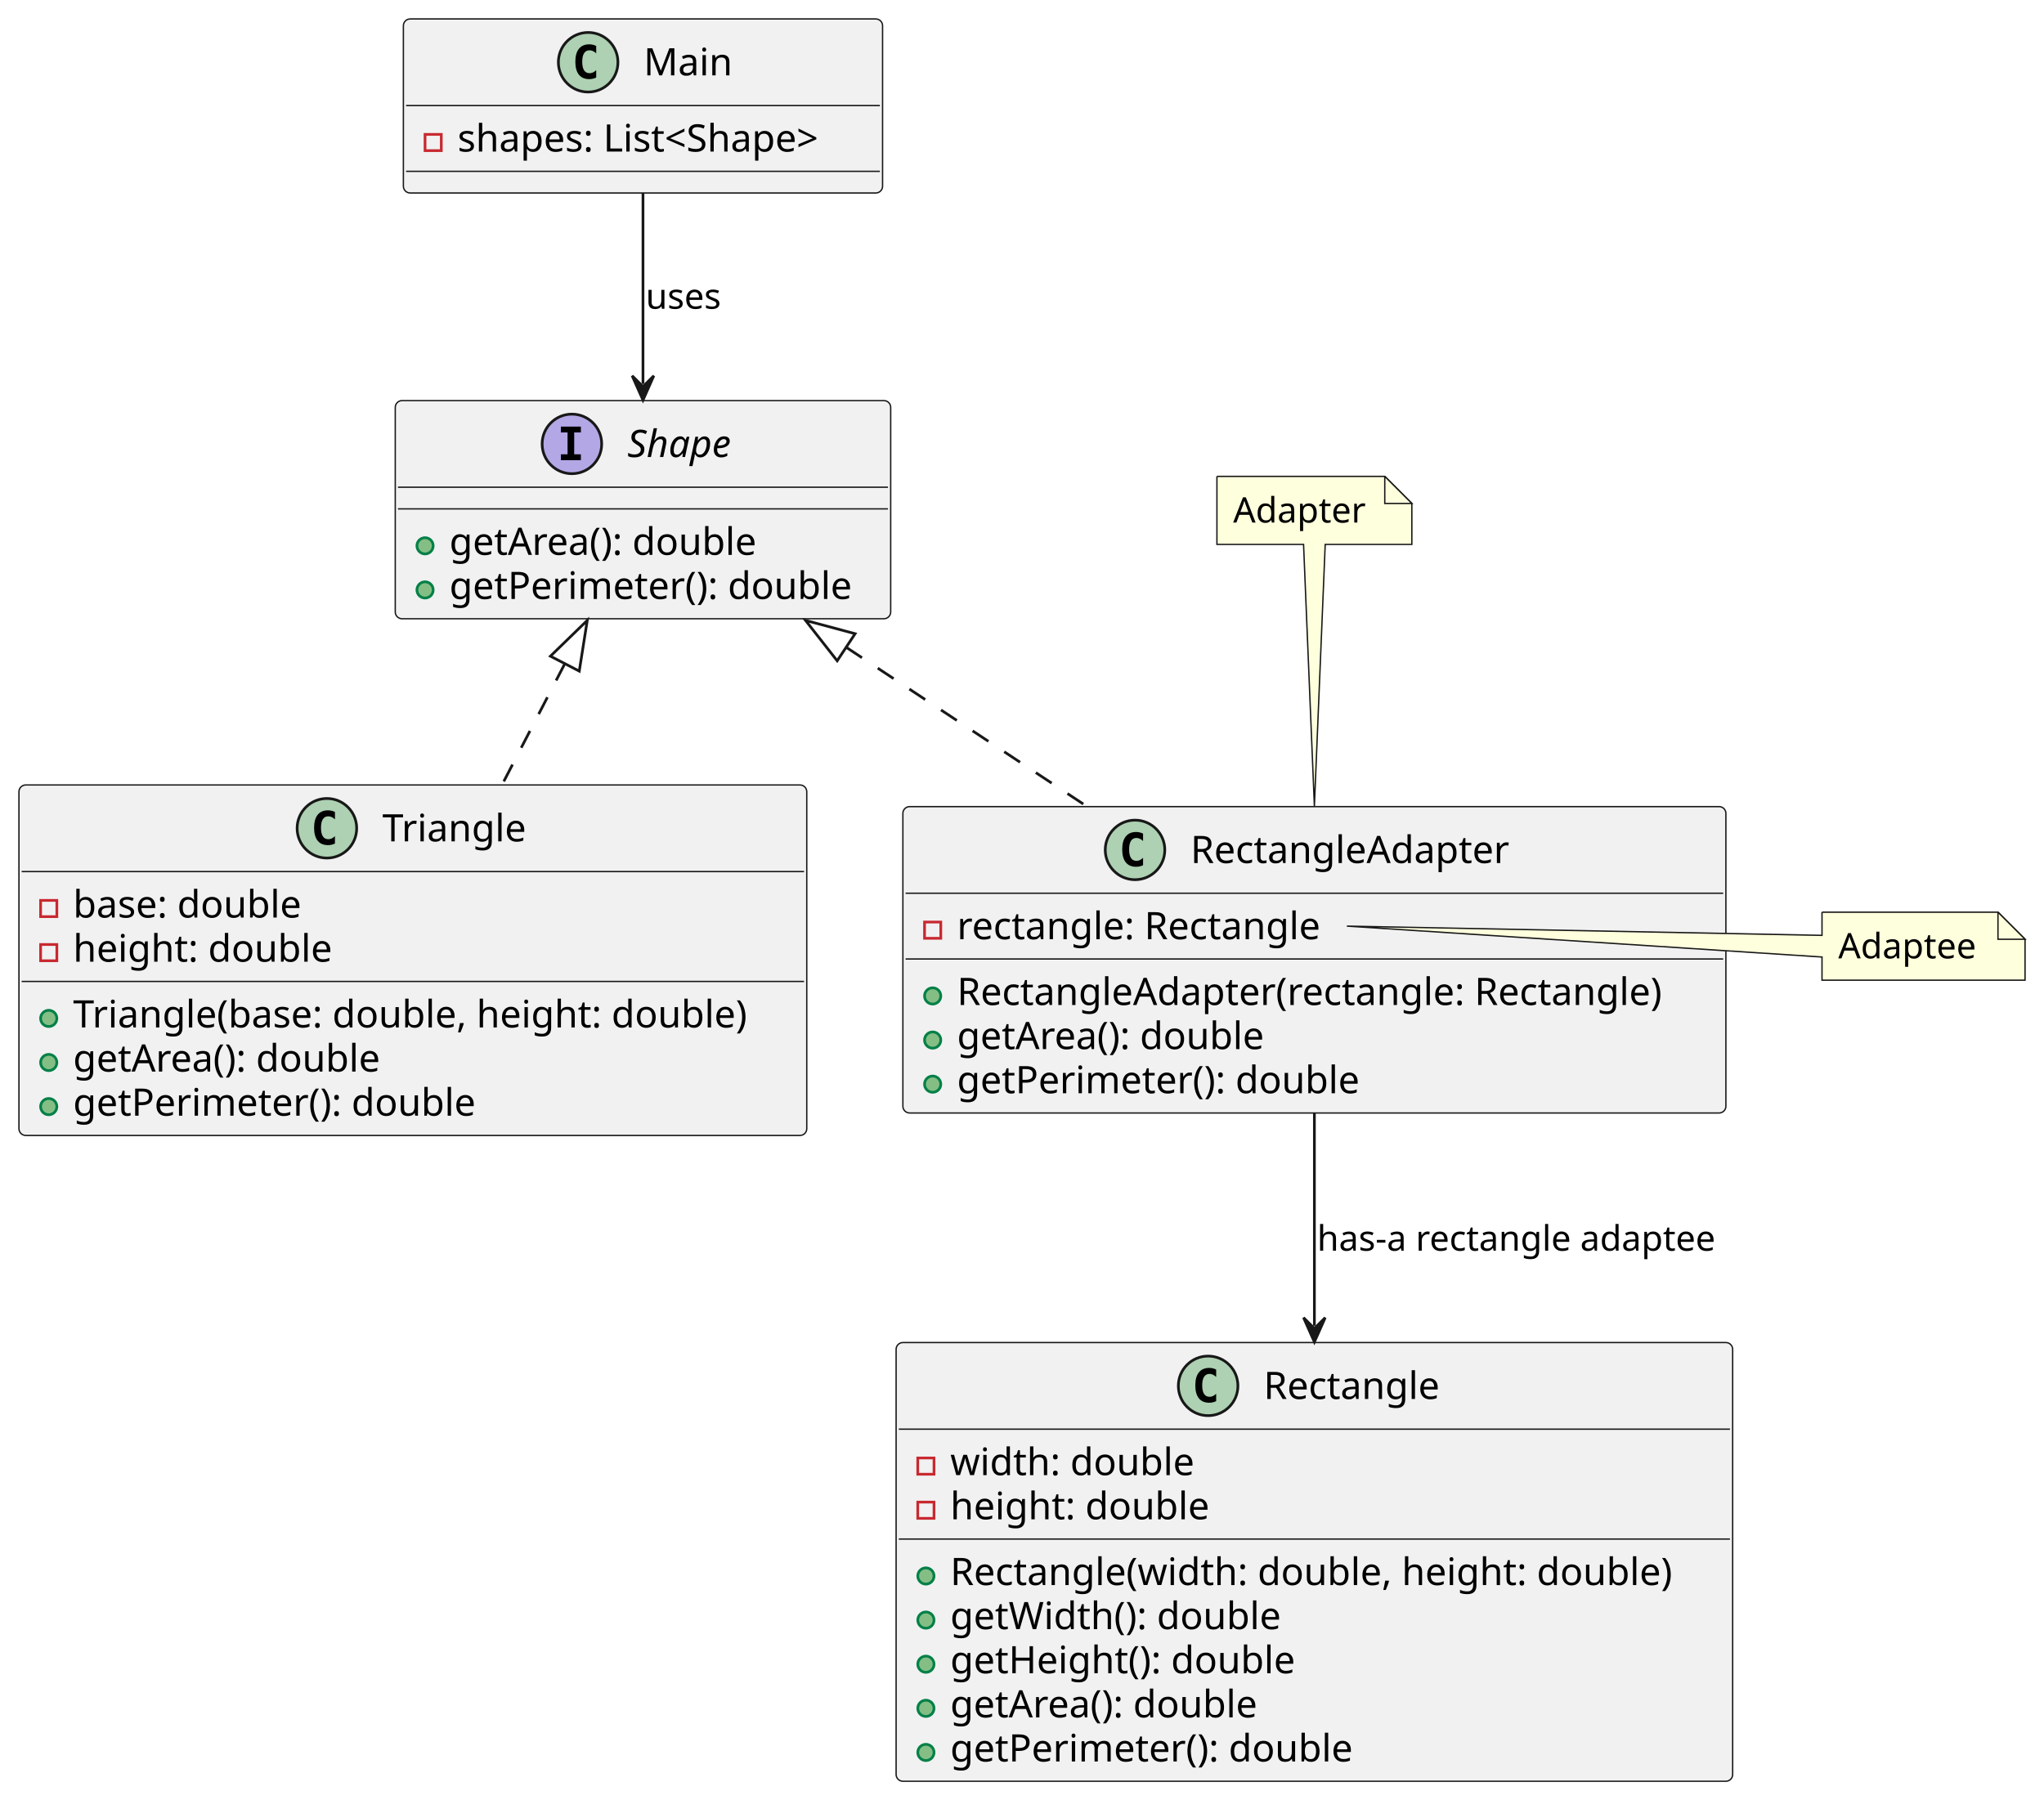
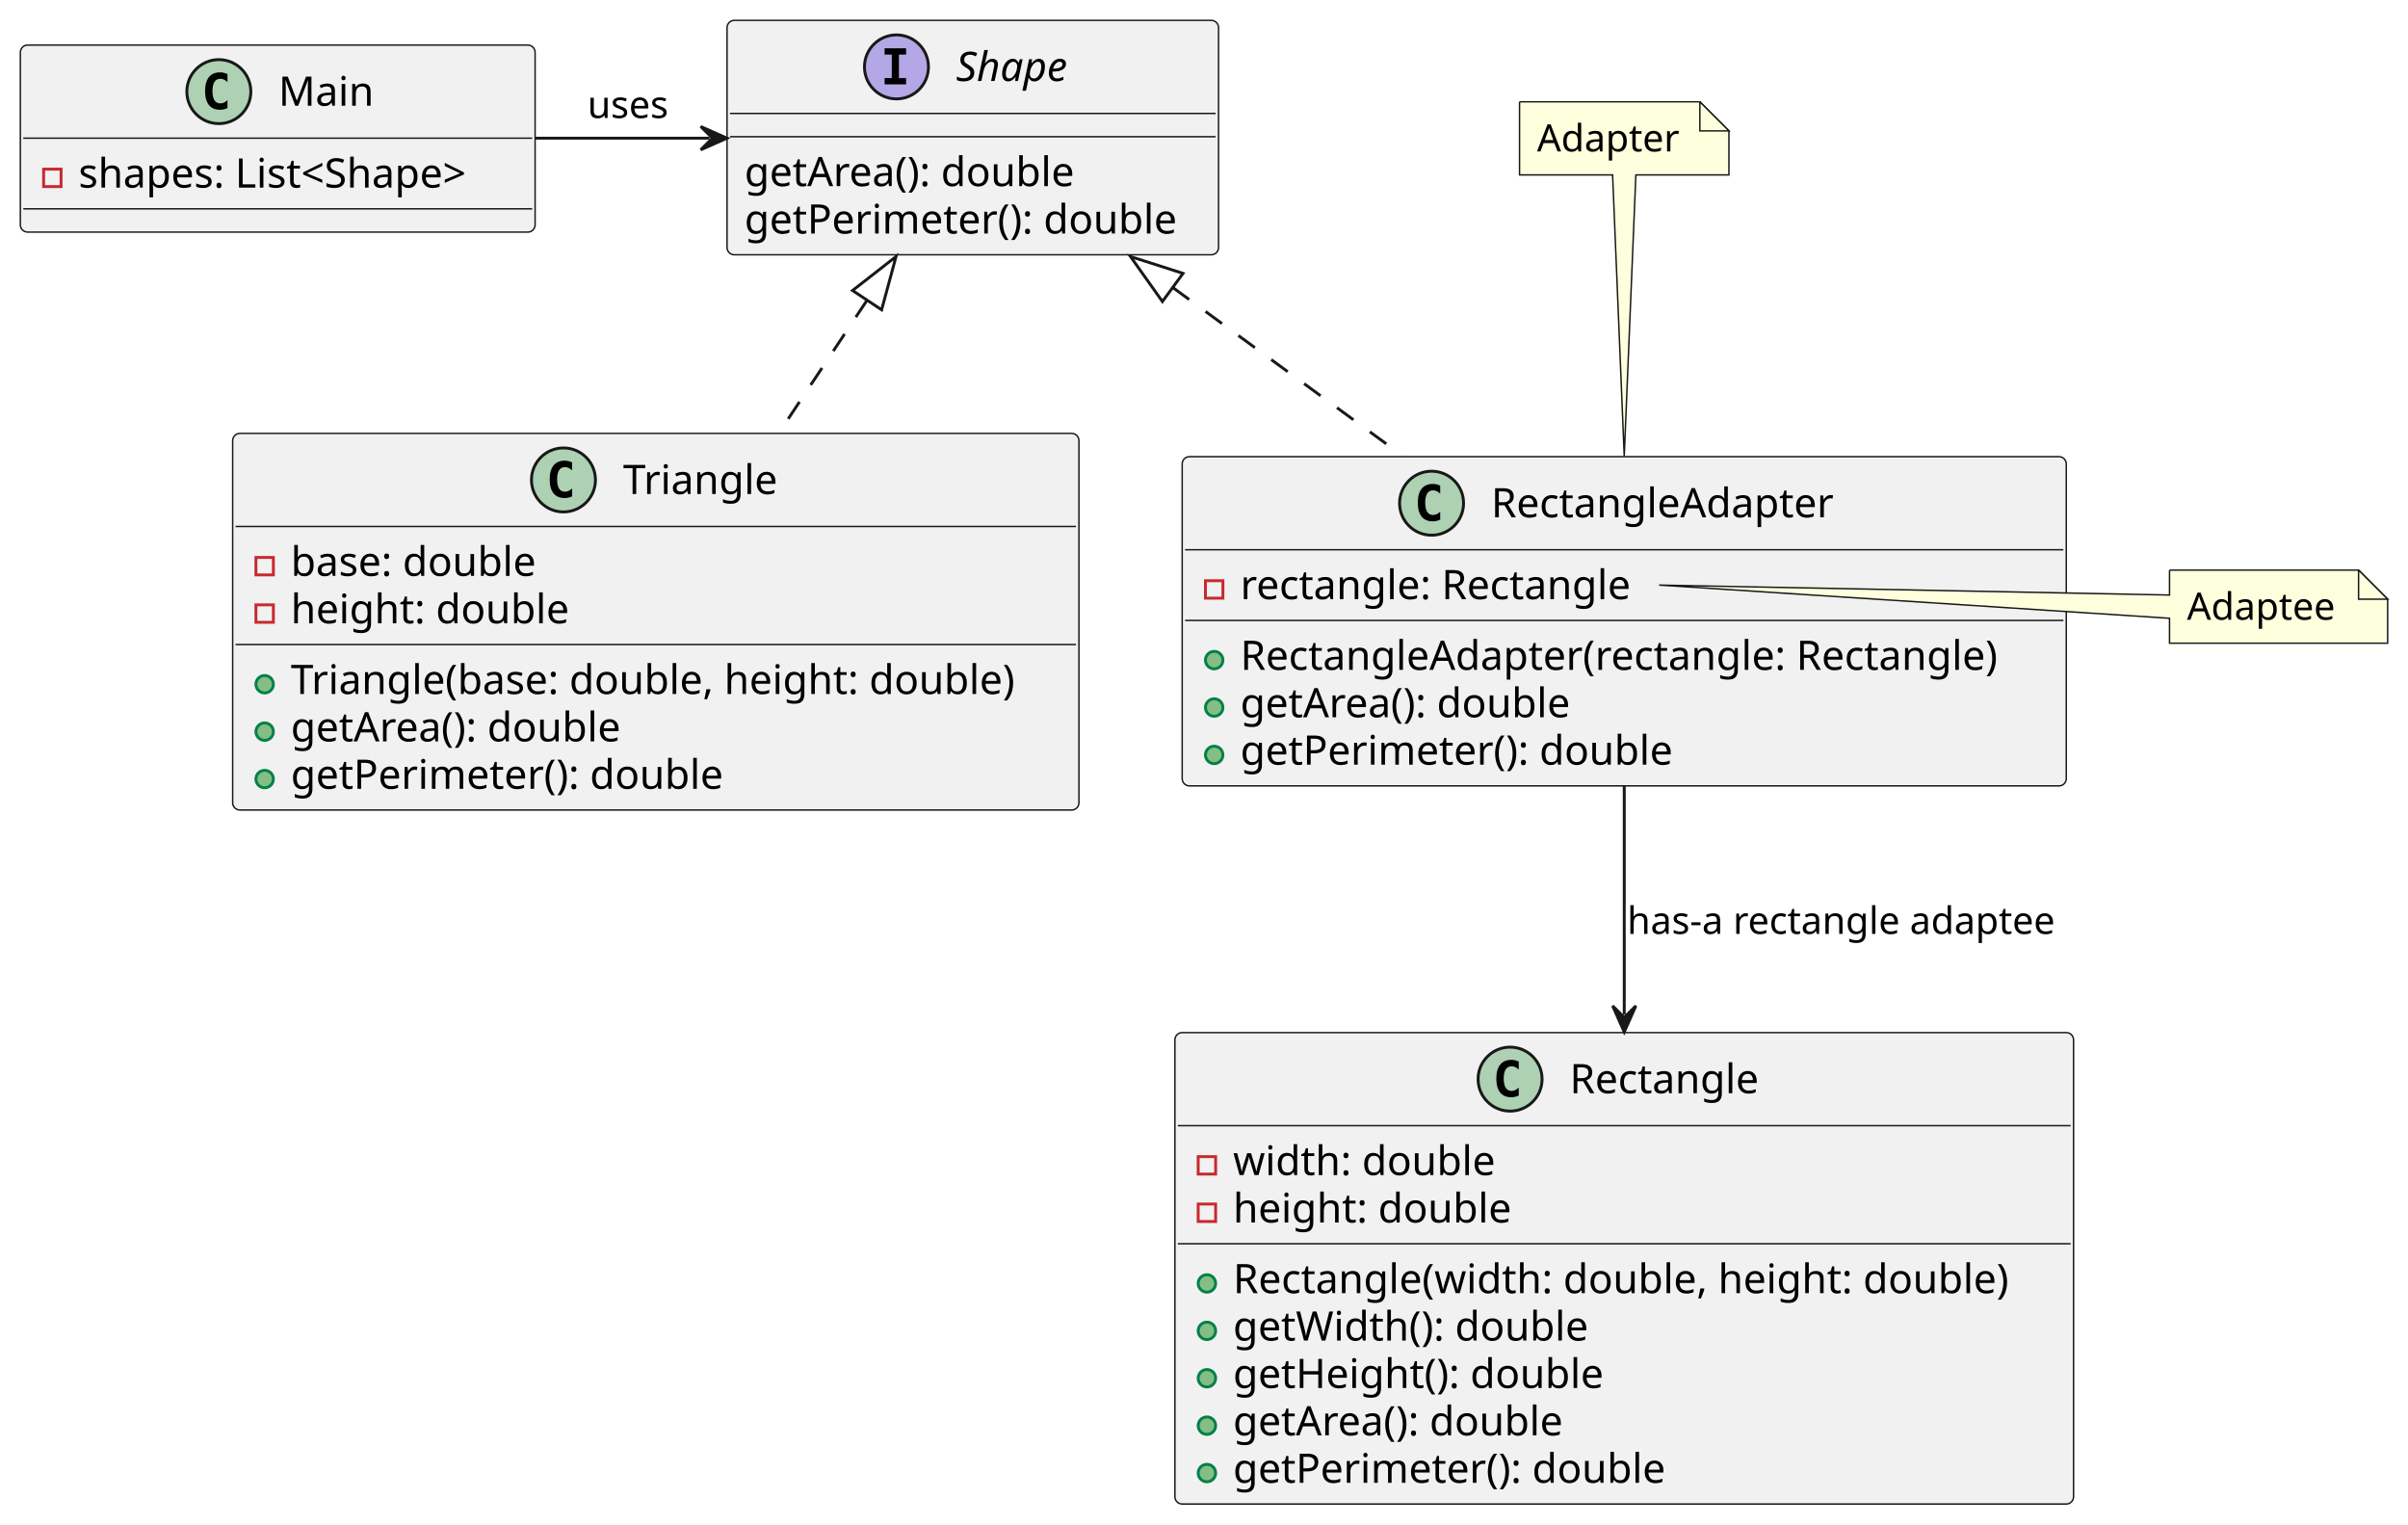
- <svg xmlns="http://www.w3.org/2000/svg" contentStyleType="text/css" height="665px" preserveAspectRatio="none" style="width:755px;height:665px;background:#FFFFFF;" version="1.1" viewBox="0 0 755 665" width="755px" zoomAndPan="magnify">
+ <svg xmlns="http://www.w3.org/2000/svg" contentStyleType="text/css" height="524px" preserveAspectRatio="none" style="width:828px;height:524px;background:#FFFFFF;" version="1.1" viewBox="0 0 828 524" width="828px" zoomAndPan="magnify">
  <defs />
  <g>
    <g id="elem_Shape">
-       <rect codeLine="1" fill="#F1F1F1" height="80.594" id="Shape" rx="2.5" ry="2.5" style="stroke:#181818;stroke-width:0.5;" width="183" x="146" y="148" />
-       <ellipse cx="211.25" cy="164" fill="#B4A7E5" rx="11" ry="11" style="stroke:#181818;stroke-width:1.0;" />
-       <path d="M207.172,159.766 L207.172,157.609 L214.562,157.609 L214.562,159.766 L212.094,159.766 L212.094,167.844 L214.562,167.844 L214.562,170 L207.172,170 L207.172,167.844 L209.641,167.844 L209.641,159.766 L207.172,159.766 Z " fill="#000000" />
-       <text fill="#000000" font-family="sans-serif" font-size="14" font-style="italic" lengthAdjust="spacing" textLength="44" x="231.75" y="168.847">Shape</text>
-       <line style="stroke:#181818;stroke-width:0.5;" x1="147" x2="328" y1="180" y2="180" />
-       <line style="stroke:#181818;stroke-width:0.5;" x1="147" x2="328" y1="188" y2="188" />
-       <ellipse cx="157" cy="201.648" fill="#84BE84" rx="3" ry="3" style="stroke:#038048;stroke-width:1.0;" />
-       <text fill="#000000" font-family="sans-serif" font-size="14" lengthAdjust="spacing" textLength="121" x="166" y="204.995">getArea(): double</text>
-       <ellipse cx="157" cy="217.945" fill="#84BE84" rx="3" ry="3" style="stroke:#038048;stroke-width:1.0;" />
-       <text fill="#000000" font-family="sans-serif" font-size="14" lengthAdjust="spacing" textLength="157" x="166" y="221.292">getPerimeter(): double</text>
+       <rect codeLine="1" fill="#F1F1F1" height="80.594" id="Shape" rx="2.5" ry="2.5" style="stroke:#181818;stroke-width:0.5;" width="169" x="250" y="7" />
+       <ellipse cx="308.25" cy="23" fill="#B4A7E5" rx="11" ry="11" style="stroke:#181818;stroke-width:1.0;" />
+       <path d="M304.172,18.766 L304.172,16.609 L311.562,16.609 L311.562,18.766 L309.094,18.766 L309.094,26.844 L311.562,26.844 L311.562,29 L304.172,29 L304.172,26.844 L306.641,26.844 L306.641,18.766 L304.172,18.766 Z " fill="#000000" />
+       <text fill="#000000" font-family="sans-serif" font-size="14" font-style="italic" lengthAdjust="spacing" textLength="44" x="328.75" y="27.847">Shape</text>
+       <line style="stroke:#181818;stroke-width:0.5;" x1="251" x2="418" y1="39" y2="39" />
+       <line style="stroke:#181818;stroke-width:0.5;" x1="251" x2="418" y1="47" y2="47" />
+       <text fill="#000000" font-family="sans-serif" font-size="14" lengthAdjust="spacing" textLength="121" x="256" y="63.995">getArea(): double</text>
+       <text fill="#000000" font-family="sans-serif" font-size="14" lengthAdjust="spacing" textLength="157" x="256" y="80.292">getPerimeter(): double</text>
    </g>
    <g id="elem_Triangle">
-       <rect codeLine="5" fill="#F1F1F1" height="129.484" id="Triangle" rx="2.5" ry="2.5" style="stroke:#181818;stroke-width:0.5;" width="291" x="7" y="290" />
-       <ellipse cx="120.75" cy="306" fill="#ADD1B2" rx="11" ry="11" style="stroke:#181818;stroke-width:1.0;" />
-       <path d="M123.719,311.641 Q123.141,311.938 122.5,312.078 Q121.859,312.234 121.156,312.234 Q118.656,312.234 117.328,310.594 Q116.016,308.938 116.016,305.812 Q116.016,302.688 117.328,301.031 Q118.656,299.375 121.156,299.375 Q121.859,299.375 122.5,299.531 Q123.156,299.688 123.719,299.984 L123.719,302.703 Q123.094,302.125 122.5,301.859 Q121.906,301.578 121.281,301.578 Q119.938,301.578 119.25,302.656 Q118.562,303.719 118.562,305.812 Q118.562,307.906 119.25,308.984 Q119.938,310.047 121.281,310.047 Q121.906,310.047 122.5,309.781 Q123.094,309.5 123.719,308.922 L123.719,311.641 Z " fill="#000000" />
-       <text fill="#000000" font-family="sans-serif" font-size="14" lengthAdjust="spacing" textLength="55" x="141.25" y="310.847">Triangle</text>
-       <line style="stroke:#181818;stroke-width:0.5;" x1="8" x2="297" y1="322" y2="322" />
-       <rect fill="none" height="6" style="stroke:#C82930;stroke-width:1.0;" width="6" x="15" y="332.648" />
-       <text fill="#000000" font-family="sans-serif" font-size="14" lengthAdjust="spacing" textLength="91" x="27" y="338.995">base: double</text>
-       <rect fill="none" height="6" style="stroke:#C82930;stroke-width:1.0;" width="6" x="15" y="348.945" />
-       <text fill="#000000" font-family="sans-serif" font-size="14" lengthAdjust="spacing" textLength="101" x="27" y="355.292">height: double</text>
-       <line style="stroke:#181818;stroke-width:0.5;" x1="8" x2="297" y1="362.594" y2="362.594" />
-       <ellipse cx="18" cy="376.242" fill="#84BE84" rx="3" ry="3" style="stroke:#038048;stroke-width:1.0;" />
-       <text fill="#000000" font-family="sans-serif" font-size="14" lengthAdjust="spacing" textLength="265" x="27" y="379.589">Triangle(base: double, height: double)</text>
-       <ellipse cx="18" cy="392.539" fill="#84BE84" rx="3" ry="3" style="stroke:#038048;stroke-width:1.0;" />
-       <text fill="#000000" font-family="sans-serif" font-size="14" lengthAdjust="spacing" textLength="121" x="27" y="395.886">getArea(): double</text>
-       <ellipse cx="18" cy="408.836" fill="#84BE84" rx="3" ry="3" style="stroke:#038048;stroke-width:1.0;" />
-       <text fill="#000000" font-family="sans-serif" font-size="14" lengthAdjust="spacing" textLength="157" x="27" y="412.183">getPerimeter(): double</text>
+       <rect codeLine="5" fill="#F1F1F1" height="129.484" id="Triangle" rx="2.5" ry="2.5" style="stroke:#181818;stroke-width:0.5;" width="291" x="80" y="149" />
+       <ellipse cx="193.75" cy="165" fill="#ADD1B2" rx="11" ry="11" style="stroke:#181818;stroke-width:1.0;" />
+       <path d="M196.719,170.641 Q196.141,170.938 195.5,171.078 Q194.859,171.234 194.156,171.234 Q191.656,171.234 190.328,169.594 Q189.016,167.938 189.016,164.812 Q189.016,161.688 190.328,160.031 Q191.656,158.375 194.156,158.375 Q194.859,158.375 195.5,158.531 Q196.156,158.688 196.719,158.984 L196.719,161.703 Q196.094,161.125 195.5,160.859 Q194.906,160.578 194.281,160.578 Q192.938,160.578 192.25,161.656 Q191.562,162.719 191.562,164.812 Q191.562,166.906 192.25,167.984 Q192.938,169.047 194.281,169.047 Q194.906,169.047 195.5,168.781 Q196.094,168.5 196.719,167.922 L196.719,170.641 Z " fill="#000000" />
+       <text fill="#000000" font-family="sans-serif" font-size="14" lengthAdjust="spacing" textLength="55" x="214.25" y="169.847">Triangle</text>
+       <line style="stroke:#181818;stroke-width:0.5;" x1="81" x2="370" y1="181" y2="181" />
+       <rect fill="none" height="6" style="stroke:#C82930;stroke-width:1.0;" width="6" x="88" y="191.648" />
+       <text fill="#000000" font-family="sans-serif" font-size="14" lengthAdjust="spacing" textLength="91" x="100" y="197.995">base: double</text>
+       <rect fill="none" height="6" style="stroke:#C82930;stroke-width:1.0;" width="6" x="88" y="207.945" />
+       <text fill="#000000" font-family="sans-serif" font-size="14" lengthAdjust="spacing" textLength="101" x="100" y="214.292">height: double</text>
+       <line style="stroke:#181818;stroke-width:0.5;" x1="81" x2="370" y1="221.594" y2="221.594" />
+       <ellipse cx="91" cy="235.242" fill="#84BE84" rx="3" ry="3" style="stroke:#038048;stroke-width:1.0;" />
+       <text fill="#000000" font-family="sans-serif" font-size="14" lengthAdjust="spacing" textLength="265" x="100" y="238.589">Triangle(base: double, height: double)</text>
+       <ellipse cx="91" cy="251.539" fill="#84BE84" rx="3" ry="3" style="stroke:#038048;stroke-width:1.0;" />
+       <text fill="#000000" font-family="sans-serif" font-size="14" lengthAdjust="spacing" textLength="121" x="100" y="254.886">getArea(): double</text>
+       <ellipse cx="91" cy="267.836" fill="#84BE84" rx="3" ry="3" style="stroke:#038048;stroke-width:1.0;" />
+       <text fill="#000000" font-family="sans-serif" font-size="14" lengthAdjust="spacing" textLength="157" x="100" y="271.183">getPerimeter(): double</text>
    </g>
    <g id="elem_Rectangle">
-       <rect codeLine="12" fill="#F1F1F1" height="162.078" id="Rectangle" rx="2.5" ry="2.5" style="stroke:#181818;stroke-width:0.5;" width="309" x="331" y="496" />
-       <ellipse cx="446.25" cy="512" fill="#ADD1B2" rx="11" ry="11" style="stroke:#181818;stroke-width:1.0;" />
-       <path d="M449.219,517.641 Q448.641,517.938 448,518.078 Q447.359,518.234 446.656,518.234 Q444.156,518.234 442.828,516.594 Q441.516,514.938 441.516,511.812 Q441.516,508.688 442.828,507.031 Q444.156,505.375 446.656,505.375 Q447.359,505.375 448,505.531 Q448.656,505.688 449.219,505.984 L449.219,508.703 Q448.594,508.125 448,507.859 Q447.406,507.578 446.781,507.578 Q445.438,507.578 444.75,508.656 Q444.062,509.719 444.062,511.812 Q444.062,513.906 444.75,514.984 Q445.438,516.047 446.781,516.047 Q447.406,516.047 448,515.781 Q448.594,515.5 449.219,514.922 L449.219,517.641 Z " fill="#000000" />
-       <text fill="#000000" font-family="sans-serif" font-size="14" lengthAdjust="spacing" textLength="70" x="466.75" y="516.847">Rectangle</text>
-       <line style="stroke:#181818;stroke-width:0.5;" x1="332" x2="639" y1="528" y2="528" />
-       <rect fill="none" height="6" style="stroke:#C82930;stroke-width:1.0;" width="6" x="339" y="538.648" />
-       <text fill="#000000" font-family="sans-serif" font-size="14" lengthAdjust="spacing" textLength="94" x="351" y="544.995">width: double</text>
-       <rect fill="none" height="6" style="stroke:#C82930;stroke-width:1.0;" width="6" x="339" y="554.945" />
-       <text fill="#000000" font-family="sans-serif" font-size="14" lengthAdjust="spacing" textLength="101" x="351" y="561.292">height: double</text>
-       <line style="stroke:#181818;stroke-width:0.5;" x1="332" x2="639" y1="568.594" y2="568.594" />
-       <ellipse cx="342" cy="582.242" fill="#84BE84" rx="3" ry="3" style="stroke:#038048;stroke-width:1.0;" />
-       <text fill="#000000" font-family="sans-serif" font-size="14" lengthAdjust="spacing" textLength="283" x="351" y="585.589">Rectangle(width: double, height: double)</text>
-       <ellipse cx="342" cy="598.539" fill="#84BE84" rx="3" ry="3" style="stroke:#038048;stroke-width:1.0;" />
-       <text fill="#000000" font-family="sans-serif" font-size="14" lengthAdjust="spacing" textLength="129" x="351" y="601.886">getWidth(): double</text>
-       <ellipse cx="342" cy="614.836" fill="#84BE84" rx="3" ry="3" style="stroke:#038048;stroke-width:1.0;" />
-       <text fill="#000000" font-family="sans-serif" font-size="14" lengthAdjust="spacing" textLength="135" x="351" y="618.183">getHeight(): double</text>
-       <ellipse cx="342" cy="631.133" fill="#84BE84" rx="3" ry="3" style="stroke:#038048;stroke-width:1.0;" />
-       <text fill="#000000" font-family="sans-serif" font-size="14" lengthAdjust="spacing" textLength="121" x="351" y="634.48">getArea(): double</text>
-       <ellipse cx="342" cy="647.43" fill="#84BE84" rx="3" ry="3" style="stroke:#038048;stroke-width:1.0;" />
-       <text fill="#000000" font-family="sans-serif" font-size="14" lengthAdjust="spacing" textLength="157" x="351" y="650.776">getPerimeter(): double</text>
+       <rect codeLine="12" fill="#F1F1F1" height="162.078" id="Rectangle" rx="2.5" ry="2.5" style="stroke:#181818;stroke-width:0.5;" width="309" x="404" y="355" />
+       <ellipse cx="519.25" cy="371" fill="#ADD1B2" rx="11" ry="11" style="stroke:#181818;stroke-width:1.0;" />
+       <path d="M522.219,376.641 Q521.641,376.938 521,377.078 Q520.359,377.234 519.656,377.234 Q517.156,377.234 515.828,375.594 Q514.516,373.938 514.516,370.812 Q514.516,367.688 515.828,366.031 Q517.156,364.375 519.656,364.375 Q520.359,364.375 521,364.531 Q521.656,364.688 522.219,364.984 L522.219,367.703 Q521.594,367.125 521,366.859 Q520.406,366.578 519.781,366.578 Q518.438,366.578 517.75,367.656 Q517.062,368.719 517.062,370.812 Q517.062,372.906 517.75,373.984 Q518.438,375.047 519.781,375.047 Q520.406,375.047 521,374.781 Q521.594,374.5 522.219,373.922 L522.219,376.641 Z " fill="#000000" />
+       <text fill="#000000" font-family="sans-serif" font-size="14" lengthAdjust="spacing" textLength="70" x="539.75" y="375.847">Rectangle</text>
+       <line style="stroke:#181818;stroke-width:0.5;" x1="405" x2="712" y1="387" y2="387" />
+       <rect fill="none" height="6" style="stroke:#C82930;stroke-width:1.0;" width="6" x="412" y="397.648" />
+       <text fill="#000000" font-family="sans-serif" font-size="14" lengthAdjust="spacing" textLength="94" x="424" y="403.995">width: double</text>
+       <rect fill="none" height="6" style="stroke:#C82930;stroke-width:1.0;" width="6" x="412" y="413.945" />
+       <text fill="#000000" font-family="sans-serif" font-size="14" lengthAdjust="spacing" textLength="101" x="424" y="420.292">height: double</text>
+       <line style="stroke:#181818;stroke-width:0.5;" x1="405" x2="712" y1="427.594" y2="427.594" />
+       <ellipse cx="415" cy="441.242" fill="#84BE84" rx="3" ry="3" style="stroke:#038048;stroke-width:1.0;" />
+       <text fill="#000000" font-family="sans-serif" font-size="14" lengthAdjust="spacing" textLength="283" x="424" y="444.589">Rectangle(width: double, height: double)</text>
+       <ellipse cx="415" cy="457.539" fill="#84BE84" rx="3" ry="3" style="stroke:#038048;stroke-width:1.0;" />
+       <text fill="#000000" font-family="sans-serif" font-size="14" lengthAdjust="spacing" textLength="129" x="424" y="460.886">getWidth(): double</text>
+       <ellipse cx="415" cy="473.836" fill="#84BE84" rx="3" ry="3" style="stroke:#038048;stroke-width:1.0;" />
+       <text fill="#000000" font-family="sans-serif" font-size="14" lengthAdjust="spacing" textLength="135" x="424" y="477.183">getHeight(): double</text>
+       <ellipse cx="415" cy="490.133" fill="#84BE84" rx="3" ry="3" style="stroke:#038048;stroke-width:1.0;" />
+       <text fill="#000000" font-family="sans-serif" font-size="14" lengthAdjust="spacing" textLength="121" x="424" y="493.479">getArea(): double</text>
+       <ellipse cx="415" cy="506.43" fill="#84BE84" rx="3" ry="3" style="stroke:#038048;stroke-width:1.0;" />
+       <text fill="#000000" font-family="sans-serif" font-size="14" lengthAdjust="spacing" textLength="157" x="424" y="509.776">getPerimeter(): double</text>
    </g>
    <g id="elem_RectangleAdapter">
-       <rect codeLine="21" fill="#F1F1F1" height="113.188" id="RectangleAdapter" rx="2.5" ry="2.5" style="stroke:#181818;stroke-width:0.5;" width="304" x="333.5" y="298" />
-       <ellipse cx="419.25" cy="314" fill="#ADD1B2" rx="11" ry="11" style="stroke:#181818;stroke-width:1.0;" />
-       <path d="M422.219,319.641 Q421.641,319.938 421,320.078 Q420.359,320.234 419.656,320.234 Q417.156,320.234 415.828,318.594 Q414.516,316.938 414.516,313.812 Q414.516,310.688 415.828,309.031 Q417.156,307.375 419.656,307.375 Q420.359,307.375 421,307.531 Q421.656,307.688 422.219,307.984 L422.219,310.703 Q421.594,310.125 421,309.859 Q420.406,309.578 419.781,309.578 Q418.438,309.578 417.75,310.656 Q417.062,311.719 417.062,313.812 Q417.062,315.906 417.75,316.984 Q418.438,318.047 419.781,318.047 Q420.406,318.047 421,317.781 Q421.594,317.5 422.219,316.922 L422.219,319.641 Z " fill="#000000" />
-       <text fill="#000000" font-family="sans-serif" font-size="14" lengthAdjust="spacing" textLength="124" x="439.75" y="318.847">RectangleAdapter</text>
-       <line style="stroke:#181818;stroke-width:0.5;" x1="334.5" x2="636.5" y1="330" y2="330" />
-       <rect fill="none" height="6" style="stroke:#C82930;stroke-width:1.0;" width="6" x="341.5" y="340.648" />
-       <text fill="#000000" font-family="sans-serif" font-size="14" lengthAdjust="spacing" textLength="144" x="353.5" y="346.995">rectangle: Rectangle</text>
-       <line style="stroke:#181818;stroke-width:0.5;" x1="334.5" x2="636.5" y1="354.297" y2="354.297" />
-       <ellipse cx="344.5" cy="367.945" fill="#84BE84" rx="3" ry="3" style="stroke:#038048;stroke-width:1.0;" />
-       <text fill="#000000" font-family="sans-serif" font-size="14" lengthAdjust="spacing" textLength="278" x="353.5" y="371.292">RectangleAdapter(rectangle: Rectangle)</text>
-       <ellipse cx="344.5" cy="384.242" fill="#84BE84" rx="3" ry="3" style="stroke:#038048;stroke-width:1.0;" />
-       <text fill="#000000" font-family="sans-serif" font-size="14" lengthAdjust="spacing" textLength="121" x="353.5" y="387.589">getArea(): double</text>
-       <ellipse cx="344.5" cy="400.539" fill="#84BE84" rx="3" ry="3" style="stroke:#038048;stroke-width:1.0;" />
-       <text fill="#000000" font-family="sans-serif" font-size="14" lengthAdjust="spacing" textLength="157" x="353.5" y="403.886">getPerimeter(): double</text>
+       <rect codeLine="21" fill="#F1F1F1" height="113.188" id="RectangleAdapter" rx="2.5" ry="2.5" style="stroke:#181818;stroke-width:0.5;" width="304" x="406.5" y="157" />
+       <ellipse cx="492.25" cy="173" fill="#ADD1B2" rx="11" ry="11" style="stroke:#181818;stroke-width:1.0;" />
+       <path d="M495.219,178.641 Q494.641,178.938 494,179.078 Q493.359,179.234 492.656,179.234 Q490.156,179.234 488.828,177.594 Q487.516,175.938 487.516,172.812 Q487.516,169.688 488.828,168.031 Q490.156,166.375 492.656,166.375 Q493.359,166.375 494,166.531 Q494.656,166.688 495.219,166.984 L495.219,169.703 Q494.594,169.125 494,168.859 Q493.406,168.578 492.781,168.578 Q491.438,168.578 490.75,169.656 Q490.062,170.719 490.062,172.812 Q490.062,174.906 490.75,175.984 Q491.438,177.047 492.781,177.047 Q493.406,177.047 494,176.781 Q494.594,176.5 495.219,175.922 L495.219,178.641 Z " fill="#000000" />
+       <text fill="#000000" font-family="sans-serif" font-size="14" lengthAdjust="spacing" textLength="124" x="512.75" y="177.847">RectangleAdapter</text>
+       <line style="stroke:#181818;stroke-width:0.5;" x1="407.5" x2="709.5" y1="189" y2="189" />
+       <rect fill="none" height="6" style="stroke:#C82930;stroke-width:1.0;" width="6" x="414.5" y="199.648" />
+       <text fill="#000000" font-family="sans-serif" font-size="14" lengthAdjust="spacing" textLength="144" x="426.5" y="205.995">rectangle: Rectangle</text>
+       <line style="stroke:#181818;stroke-width:0.5;" x1="407.5" x2="709.5" y1="213.297" y2="213.297" />
+       <ellipse cx="417.5" cy="226.945" fill="#84BE84" rx="3" ry="3" style="stroke:#038048;stroke-width:1.0;" />
+       <text fill="#000000" font-family="sans-serif" font-size="14" lengthAdjust="spacing" textLength="278" x="426.5" y="230.292">RectangleAdapter(rectangle: Rectangle)</text>
+       <ellipse cx="417.5" cy="243.242" fill="#84BE84" rx="3" ry="3" style="stroke:#038048;stroke-width:1.0;" />
+       <text fill="#000000" font-family="sans-serif" font-size="14" lengthAdjust="spacing" textLength="121" x="426.5" y="246.589">getArea(): double</text>
+       <ellipse cx="417.5" cy="259.539" fill="#84BE84" rx="3" ry="3" style="stroke:#038048;stroke-width:1.0;" />
+       <text fill="#000000" font-family="sans-serif" font-size="14" lengthAdjust="spacing" textLength="157" x="426.5" y="262.886">getPerimeter(): double</text>
    </g>
    <g id="elem_GMN8">
-       <path d="M449.5,176 L449.5,201.133 A0,0 0 0 0 449.5,201.133 L481.5,201.133 L485.5,297.86 L489.5,201.133 L521.5,201.133 A0,0 0 0 0 521.5,201.133 L521.5,186 L511.5,176 L449.5,176 A0,0 0 0 0 449.5,176 " fill="#FEFFDD" style="stroke:#181818;stroke-width:0.5;" />
-       <path d="M511.5,176 L511.5,186 L521.5,186 L511.5,176 " fill="#FEFFDD" style="stroke:#181818;stroke-width:0.5;" />
-       <text fill="#000000" font-family="sans-serif" font-size="13" lengthAdjust="spacing" textLength="51" x="455.5" y="193.067">Adapter</text>
+       <path d="M522.5,35 L522.5,60.133 A0,0 0 0 0 522.5,60.133 L554.5,60.133 L558.5,156.86 L562.5,60.133 L594.5,60.133 A0,0 0 0 0 594.5,60.133 L594.5,45 L584.5,35 L522.5,35 A0,0 0 0 0 522.5,35 " fill="#FEFFDD" style="stroke:#181818;stroke-width:0.5;" />
+       <path d="M584.5,35 L584.5,45 L594.5,45 L584.5,35 " fill="#FEFFDD" style="stroke:#181818;stroke-width:0.5;" />
+       <text fill="#000000" font-family="sans-serif" font-size="13" lengthAdjust="spacing" textLength="51" x="528.5" y="52.067">Adapter</text>
    </g>
-     <path d="M673,337 L673,345.566 L497.5,342.148 L673,353.566 L673,362.133 A0,0 0 0 0 673,362.133 L748,362.133 A0,0 0 0 0 748,362.133 L748,347 L738,337 L673,337 A0,0 0 0 0 673,337 " fill="#FEFFDD" style="stroke:#181818;stroke-width:0.5;" />
-     <path d="M738,337 L738,347 L748,347 L738,337 " fill="#FEFFDD" style="stroke:#181818;stroke-width:0.5;" />
-     <text fill="#000000" font-family="sans-serif" font-size="13" lengthAdjust="spacing" textLength="54" x="679" y="354.067">Adaptee</text>
+     <path d="M746,196 L746,204.566 L570.5,201.148 L746,212.566 L746,221.133 A0,0 0 0 0 746,221.133 L821,221.133 A0,0 0 0 0 821,221.133 L821,206 L811,196 L746,196 A0,0 0 0 0 746,196 " fill="#FEFFDD" style="stroke:#181818;stroke-width:0.5;" />
+     <path d="M811,196 L811,206 L821,206 L811,196 " fill="#FEFFDD" style="stroke:#181818;stroke-width:0.5;" />
+     <text fill="#000000" font-family="sans-serif" font-size="13" lengthAdjust="spacing" textLength="54" x="752" y="213.067">Adaptee</text>
    <g id="elem_Main">
-       <rect codeLine="31" fill="#F1F1F1" height="64.297" id="Main" rx="2.5" ry="2.5" style="stroke:#181818;stroke-width:0.5;" width="177" x="149" y="7" />
-       <ellipse cx="217.25" cy="23" fill="#ADD1B2" rx="11" ry="11" style="stroke:#181818;stroke-width:1.0;" />
-       <path d="M220.219,28.641 Q219.641,28.938 219,29.078 Q218.359,29.234 217.656,29.234 Q215.156,29.234 213.828,27.594 Q212.516,25.938 212.516,22.812 Q212.516,19.688 213.828,18.031 Q215.156,16.375 217.656,16.375 Q218.359,16.375 219,16.531 Q219.656,16.688 220.219,16.984 L220.219,19.703 Q219.594,19.125 219,18.859 Q218.406,18.578 217.781,18.578 Q216.438,18.578 215.75,19.656 Q215.062,20.719 215.062,22.812 Q215.062,24.906 215.75,25.984 Q216.438,27.047 217.781,27.047 Q218.406,27.047 219,26.781 Q219.594,26.5 220.219,25.922 L220.219,28.641 Z " fill="#000000" />
-       <text fill="#000000" font-family="sans-serif" font-size="14" lengthAdjust="spacing" textLength="32" x="237.75" y="27.847">Main</text>
-       <line style="stroke:#181818;stroke-width:0.5;" x1="150" x2="325" y1="39" y2="39" />
-       <rect fill="none" height="6" style="stroke:#C82930;stroke-width:1.0;" width="6" x="157" y="49.648" />
-       <text fill="#000000" font-family="sans-serif" font-size="14" lengthAdjust="spacing" textLength="151" x="169" y="55.995">shapes: List&lt;Shape&gt;</text>
-       <line style="stroke:#181818;stroke-width:0.5;" x1="150" x2="325" y1="63.297" y2="63.297" />
+       <rect codeLine="31" fill="#F1F1F1" height="64.297" id="Main" rx="2.5" ry="2.5" style="stroke:#181818;stroke-width:0.5;" width="177" x="7" y="15.5" />
+       <ellipse cx="75.25" cy="31.5" fill="#ADD1B2" rx="11" ry="11" style="stroke:#181818;stroke-width:1.0;" />
+       <path d="M78.219,37.141 Q77.641,37.438 77,37.578 Q76.359,37.734 75.656,37.734 Q73.156,37.734 71.828,36.094 Q70.516,34.438 70.516,31.312 Q70.516,28.188 71.828,26.531 Q73.156,24.875 75.656,24.875 Q76.359,24.875 77,25.031 Q77.656,25.188 78.219,25.484 L78.219,28.203 Q77.594,27.625 77,27.359 Q76.406,27.078 75.781,27.078 Q74.438,27.078 73.75,28.156 Q73.062,29.219 73.062,31.312 Q73.062,33.406 73.75,34.484 Q74.438,35.547 75.781,35.547 Q76.406,35.547 77,35.281 Q77.594,35 78.219,34.422 L78.219,37.141 Z " fill="#000000" />
+       <text fill="#000000" font-family="sans-serif" font-size="14" lengthAdjust="spacing" textLength="32" x="95.75" y="36.347">Main</text>
+       <line style="stroke:#181818;stroke-width:0.5;" x1="8" x2="183" y1="47.5" y2="47.5" />
+       <rect fill="none" height="6" style="stroke:#C82930;stroke-width:1.0;" width="6" x="15" y="58.148" />
+       <text fill="#000000" font-family="sans-serif" font-size="14" lengthAdjust="spacing" textLength="151" x="27" y="64.495">shapes: List&lt;Shape&gt;</text>
+       <line style="stroke:#181818;stroke-width:0.5;" x1="8" x2="183" y1="71.797" y2="71.797" />
    </g>
    <g id="link_Shape_Triangle">
-       <path d="M208.639,245.182 C199.209,263.382 196.07,269.43 185.48,289.86 " fill="none" id="Shape-backto-Triangle" style="stroke:#181818;stroke-width:1.0;stroke-dasharray:7.0,7.0;" />
-       <polygon fill="none" points="216.92,229.2,203.312,242.422,213.966,247.942,216.92,229.2" style="stroke:#181818;stroke-width:1.0;" />
+       <path d="M298.15,103.193 C286.06,121.393 281.38,128.43 267.8,148.86 " fill="none" id="Shape-backto-Triangle" style="stroke:#181818;stroke-width:1.0;stroke-dasharray:7.0,7.0;" />
+       <polygon fill="none" points="308.11,88.2,293.152,99.873,303.148,106.513,308.11,88.2" style="stroke:#181818;stroke-width:1.0;" />
    </g>
    <g id="link_Shape_RectangleAdapter">
-       <path d="M312.545,239.128 C343.655,259.698 367.14,275.23 401.19,297.74 " fill="none" id="Shape-backto-RectangleAdapter" style="stroke:#181818;stroke-width:1.0;stroke-dasharray:7.0,7.0;" />
-       <polygon fill="none" points="297.53,229.2,309.235,244.133,315.854,234.123,297.53,229.2" style="stroke:#181818;stroke-width:1.0;" />
+       <path d="M403.244,98.832 C431.344,119.402 451.6,134.23 482.35,156.74 " fill="none" id="Shape-backto-RectangleAdapter" style="stroke:#181818;stroke-width:1.0;stroke-dasharray:7.0,7.0;" />
+       <polygon fill="none" points="388.72,88.2,399.7,103.674,406.788,93.991,388.72,88.2" style="stroke:#181818;stroke-width:1.0;" />
    </g>
    <g id="link_RectangleAdapter_Rectangle">
-       <path codeLine="34" d="M485.5,411.14 C485.5,436.79 485.5,461.7 485.5,489.8 " fill="none" id="RectangleAdapter-to-Rectangle" style="stroke:#181818;stroke-width:1.0;" />
-       <polygon fill="#181818" points="485.5,495.8,489.5,486.8,485.5,490.8,481.5,486.8,485.5,495.8" style="stroke:#181818;stroke-width:1.0;" />
-       <text fill="#000000" font-family="sans-serif" font-size="13" lengthAdjust="spacing" textLength="157" x="486.5" y="462.067">has-a rectangle adaptee</text>
+       <path codeLine="34" d="M558.5,270.14 C558.5,295.79 558.5,320.7 558.5,348.8 " fill="none" id="RectangleAdapter-to-Rectangle" style="stroke:#181818;stroke-width:1.0;" />
+       <polygon fill="#181818" points="558.5,354.8,562.5,345.8,558.5,349.8,554.5,345.8,558.5,354.8" style="stroke:#181818;stroke-width:1.0;" />
+       <text fill="#000000" font-family="sans-serif" font-size="13" lengthAdjust="spacing" textLength="157" x="559.5" y="321.067">has-a rectangle adaptee</text>
    </g>
    <g id="link_Main_Shape">
-       <path codeLine="35" d="M237.5,71.28 C237.5,93.61 237.5,117.81 237.5,141.83 " fill="none" id="Main-to-Shape" style="stroke:#181818;stroke-width:1.0;" />
-       <polygon fill="#181818" points="237.5,147.83,241.5,138.83,237.5,142.83,233.5,138.83,237.5,147.83" style="stroke:#181818;stroke-width:1.0;" />
-       <text fill="#000000" font-family="sans-serif" font-size="13" lengthAdjust="spacing" textLength="30" x="238.5" y="114.067">uses</text>
+       <path codeLine="35" d="M184.16,47.5 C205.68,47.5 222.63,47.5 243.96,47.5 " fill="none" id="Main-to-Shape" style="stroke:#181818;stroke-width:1.0;" />
+       <polygon fill="#181818" points="249.96,47.5,240.96,43.5,244.96,47.5,240.96,51.5,249.96,47.5" style="stroke:#181818;stroke-width:1.0;" />
+       <text fill="#000000" font-family="sans-serif" font-size="13" lengthAdjust="spacing" textLength="30" x="202" y="40.567">uses</text>
    </g>
  </g>
</svg>
